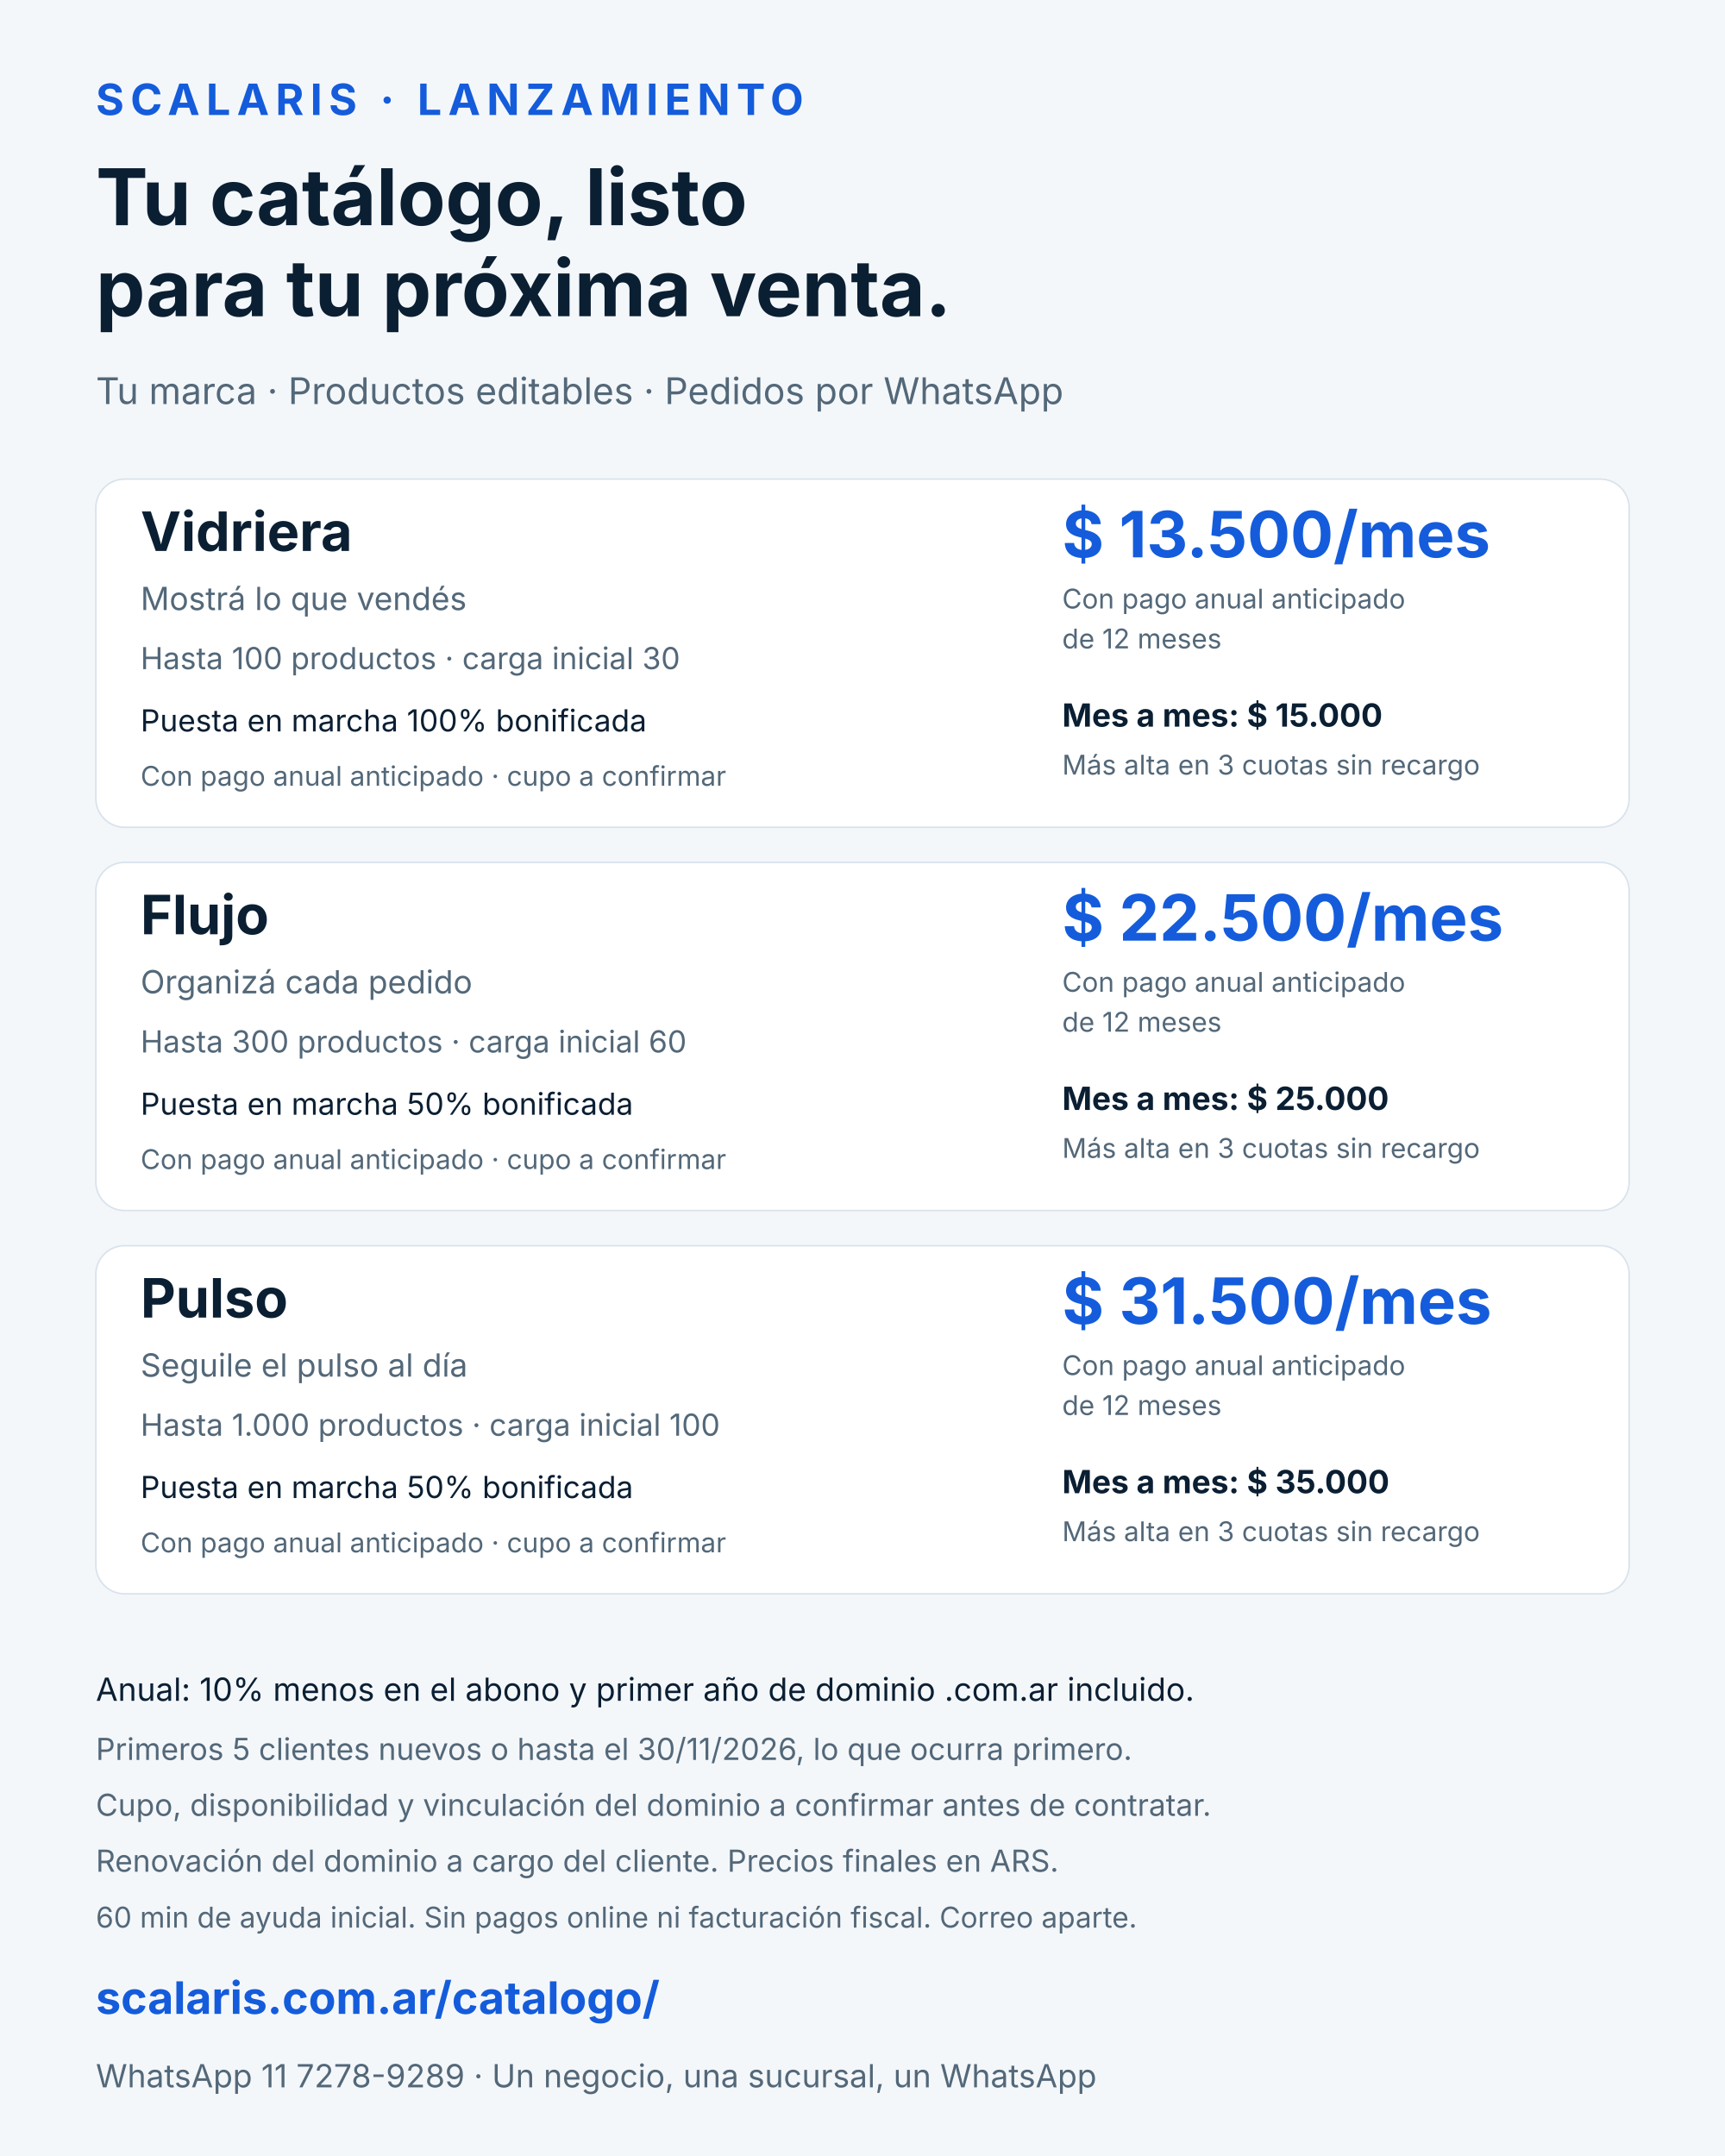
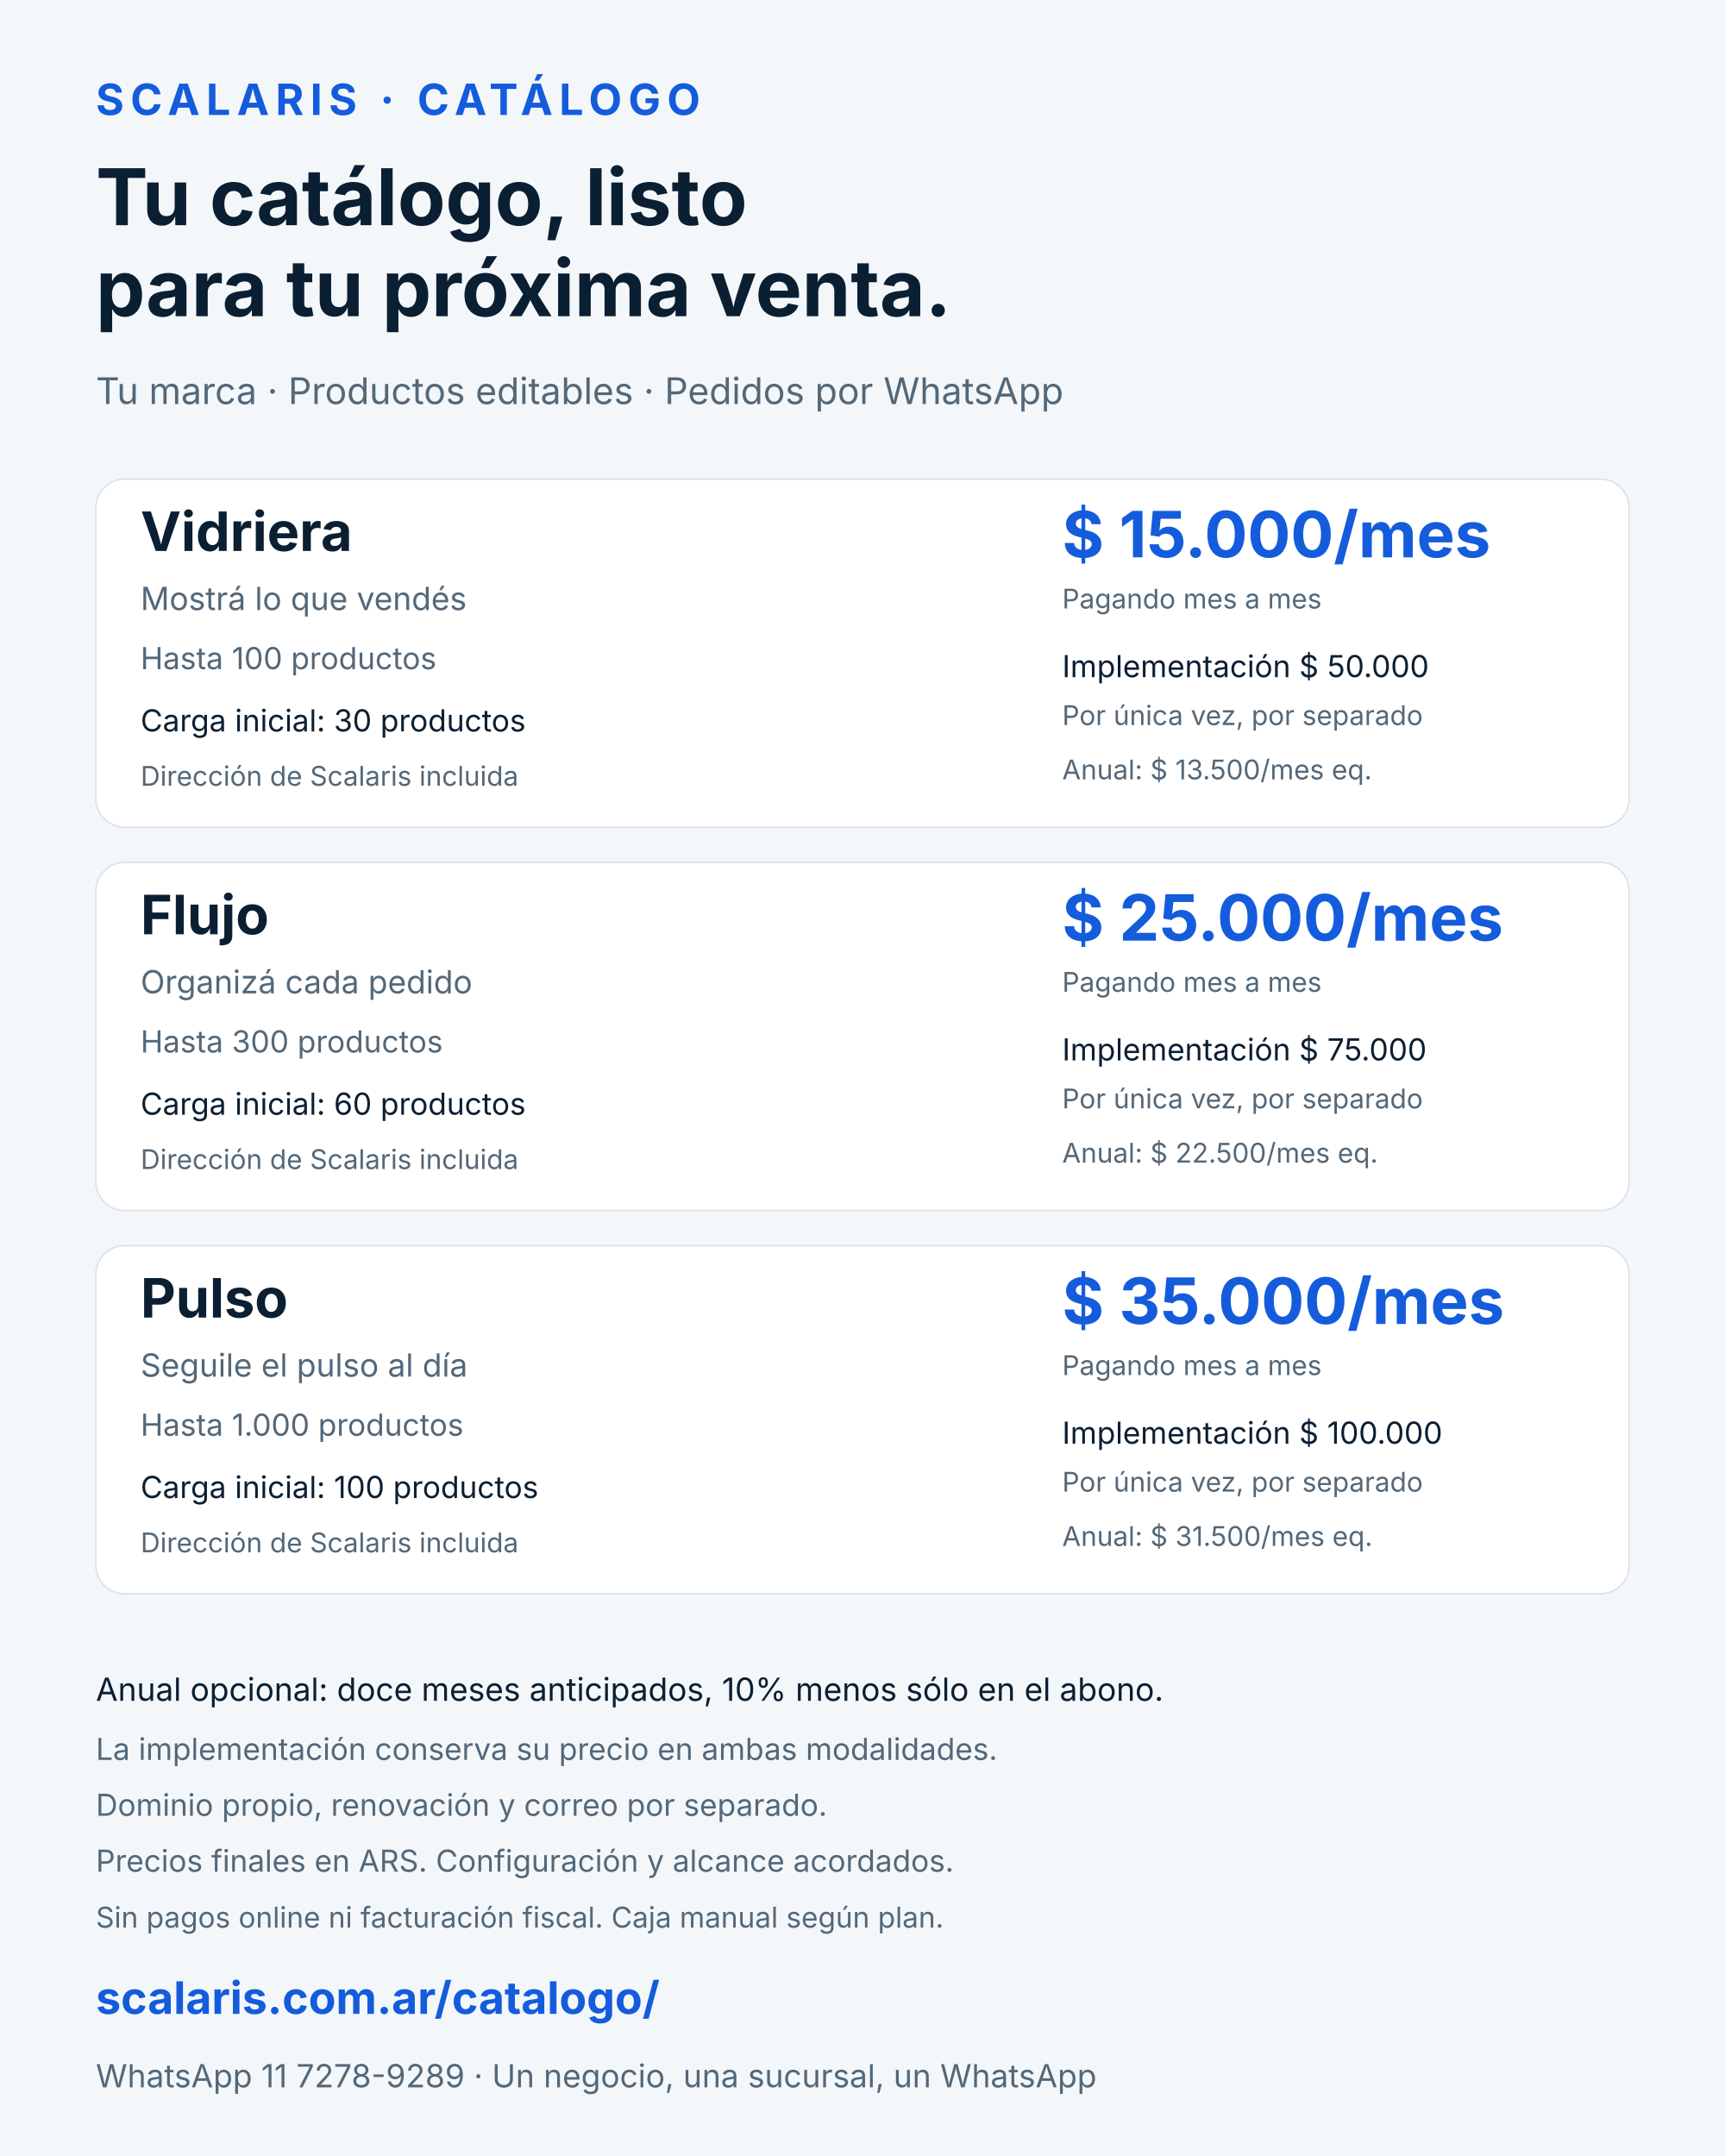
<svg xmlns="http://www.w3.org/2000/svg" width="1080" height="1350" viewBox="0 0 1080 1350" role="img" aria-labelledby="title desc">
  <rect width="1080" height="1350" fill="#f4f7fa" />
  <g font-family="Inter,Arial,sans-serif">
-     <text x="60" y="72" font-size="27" font-weight="700" letter-spacing="4" fill="#145cdb">SCALARIS · LANZAMIENTO</text>
+     <text x="60" y="72" font-size="27" font-weight="700" letter-spacing="4" fill="#145cdb">SCALARIS · CATÁLOGO</text>
    <text x="60" y="141" font-size="49" font-weight="700" fill="#0b1f33">Tu catálogo, listo</text>
    <text x="60" y="198" font-size="49" font-weight="700" fill="#0b1f33">para tu próxima venta.</text>
    <text x="60" y="253" font-size="23" fill="#536879">Tu marca · Productos editables · Pedidos por WhatsApp</text>
    <g>
      <rect x="60" y="300" width="960" height="218" rx="18" fill="#fff" stroke="#d9e3ed" />
      <text x="88" y="345" font-size="34" font-weight="700" fill="#0b1f33">Vidriera</text>
      <text x="88" y="382" font-size="20" fill="#536879">Mostrá lo que vendés</text>
-       <text x="88" y="419" font-size="19" fill="#536879">Hasta 100 productos · carga inicial 30</text>
-       <text x="88" y="458" font-size="19" fill="#0b1f33">Puesta en marcha 100% bonificada</text>
-       <text x="88" y="492" font-size="17" fill="#536879">Con pago anual anticipado · cupo a confirmar</text>
-       <text x="665" y="349" font-size="40" font-weight="700" fill="#145cdb">$ 13.500/mes</text>
-       <text x="665" y="381" font-size="17" fill="#536879">Con pago anual anticipado</text>
-       <text x="665" y="406" font-size="17" fill="#536879">de 12 meses</text>
-       <text x="665" y="455" font-size="20" font-weight="700" fill="#0b1f33">Mes a mes: $ 15.000</text>
-       <text x="665" y="485" font-size="17" fill="#536879">Más alta en 3 cuotas sin recargo</text>
+       <text x="88" y="419" font-size="19" fill="#536879">Hasta 100 productos</text>
+       <text x="88" y="458" font-size="19" fill="#0b1f33">Carga inicial: 30 productos</text>
+       <text x="88" y="492" font-size="17" fill="#536879">Dirección de Scalaris incluida</text>
+       <text x="665" y="349" font-size="40" font-weight="700" fill="#145cdb">$ 15.000/mes</text>
+       <text x="665" y="381" font-size="17" fill="#536879">Pagando mes a mes</text>
+       <text x="665" y="424" font-size="19" fill="#0b1f33">Implementación $ 50.000</text>
+       <text x="665" y="454" font-size="17" fill="#536879">Por única vez, por separado</text>
+       <text x="665" y="488" font-size="17" fill="#536879">Anual: $ 13.500/mes eq.</text>
    </g>
    <g>
      <rect x="60" y="540" width="960" height="218" rx="18" fill="#fff" stroke="#d9e3ed" />
      <text x="88" y="585" font-size="34" font-weight="700" fill="#0b1f33">Flujo</text>
      <text x="88" y="622" font-size="20" fill="#536879">Organizá cada pedido</text>
-       <text x="88" y="659" font-size="19" fill="#536879">Hasta 300 productos · carga inicial 60</text>
-       <text x="88" y="698" font-size="19" fill="#0b1f33">Puesta en marcha 50% bonificada</text>
-       <text x="88" y="732" font-size="17" fill="#536879">Con pago anual anticipado · cupo a confirmar</text>
-       <text x="665" y="589" font-size="40" font-weight="700" fill="#145cdb">$ 22.500/mes</text>
-       <text x="665" y="621" font-size="17" fill="#536879">Con pago anual anticipado</text>
-       <text x="665" y="646" font-size="17" fill="#536879">de 12 meses</text>
-       <text x="665" y="695" font-size="20" font-weight="700" fill="#0b1f33">Mes a mes: $ 25.000</text>
-       <text x="665" y="725" font-size="17" fill="#536879">Más alta en 3 cuotas sin recargo</text>
+       <text x="88" y="659" font-size="19" fill="#536879">Hasta 300 productos</text>
+       <text x="88" y="698" font-size="19" fill="#0b1f33">Carga inicial: 60 productos</text>
+       <text x="88" y="732" font-size="17" fill="#536879">Dirección de Scalaris incluida</text>
+       <text x="665" y="589" font-size="40" font-weight="700" fill="#145cdb">$ 25.000/mes</text>
+       <text x="665" y="621" font-size="17" fill="#536879">Pagando mes a mes</text>
+       <text x="665" y="664" font-size="19" fill="#0b1f33">Implementación $ 75.000</text>
+       <text x="665" y="694" font-size="17" fill="#536879">Por única vez, por separado</text>
+       <text x="665" y="728" font-size="17" fill="#536879">Anual: $ 22.500/mes eq.</text>
    </g>
    <g>
      <rect x="60" y="780" width="960" height="218" rx="18" fill="#fff" stroke="#d9e3ed" />
      <text x="88" y="825" font-size="34" font-weight="700" fill="#0b1f33">Pulso</text>
      <text x="88" y="862" font-size="20" fill="#536879">Seguile el pulso al día</text>
-       <text x="88" y="899" font-size="19" fill="#536879">Hasta 1.000 productos · carga inicial 100</text>
-       <text x="88" y="938" font-size="19" fill="#0b1f33">Puesta en marcha 50% bonificada</text>
-       <text x="88" y="972" font-size="17" fill="#536879">Con pago anual anticipado · cupo a confirmar</text>
-       <text x="665" y="829" font-size="40" font-weight="700" fill="#145cdb">$ 31.500/mes</text>
-       <text x="665" y="861" font-size="17" fill="#536879">Con pago anual anticipado</text>
-       <text x="665" y="886" font-size="17" fill="#536879">de 12 meses</text>
-       <text x="665" y="935" font-size="20" font-weight="700" fill="#0b1f33">Mes a mes: $ 35.000</text>
-       <text x="665" y="965" font-size="17" fill="#536879">Más alta en 3 cuotas sin recargo</text>
+       <text x="88" y="899" font-size="19" fill="#536879">Hasta 1.000 productos</text>
+       <text x="88" y="938" font-size="19" fill="#0b1f33">Carga inicial: 100 productos</text>
+       <text x="88" y="972" font-size="17" fill="#536879">Dirección de Scalaris incluida</text>
+       <text x="665" y="829" font-size="40" font-weight="700" fill="#145cdb">$ 35.000/mes</text>
+       <text x="665" y="861" font-size="17" fill="#536879">Pagando mes a mes</text>
+       <text x="665" y="904" font-size="19" fill="#0b1f33">Implementación $ 100.000</text>
+       <text x="665" y="934" font-size="17" fill="#536879">Por única vez, por separado</text>
+       <text x="665" y="968" font-size="17" fill="#536879">Anual: $ 31.500/mes eq.</text>
    </g>
-     <text x="60" y="1065" font-size="20" fill="#0b1f33">Anual: 10% menos en el abono y primer año de dominio .com.ar incluido.</text>
-     <text x="60" y="1102" font-size="19" fill="#536879">Primeros 5 clientes nuevos o hasta el 30/11/2026, lo que ocurra primero.</text>
-     <text x="60" y="1137" font-size="19" fill="#536879">Cupo, disponibilidad y vinculación del dominio a confirmar antes de contratar.</text>
-     <text x="60" y="1172" font-size="19" fill="#536879">Renovación del dominio a cargo del cliente. Precios finales en ARS.</text>
-     <text x="60" y="1207" font-size="18" fill="#536879">60 min de ayuda inicial. Sin pagos online ni facturación fiscal. Correo aparte.</text>
+     <text x="60" y="1065" font-size="20" fill="#0b1f33">Anual opcional: doce meses anticipados, 10% menos sólo en el abono.</text>
+     <text x="60" y="1102" font-size="19" fill="#536879">La implementación conserva su precio en ambas modalidades.</text>
+     <text x="60" y="1137" font-size="19" fill="#536879">Dominio propio, renovación y correo por separado.</text>
+     <text x="60" y="1172" font-size="19" fill="#536879">Precios finales en ARS. Configuración y alcance acordados.</text>
+     <text x="60" y="1207" font-size="18" fill="#536879">Sin pagos online ni facturación fiscal. Caja manual según plan.</text>
    <text x="60" y="1261" font-size="28" font-weight="700" fill="#145cdb">scalaris.com.ar/catalogo/</text>
    <text x="60" y="1307" font-size="20" fill="#536879">WhatsApp 11 7278-9289 · Un negocio, una sucursal, un WhatsApp</text>
  </g>
</svg>
